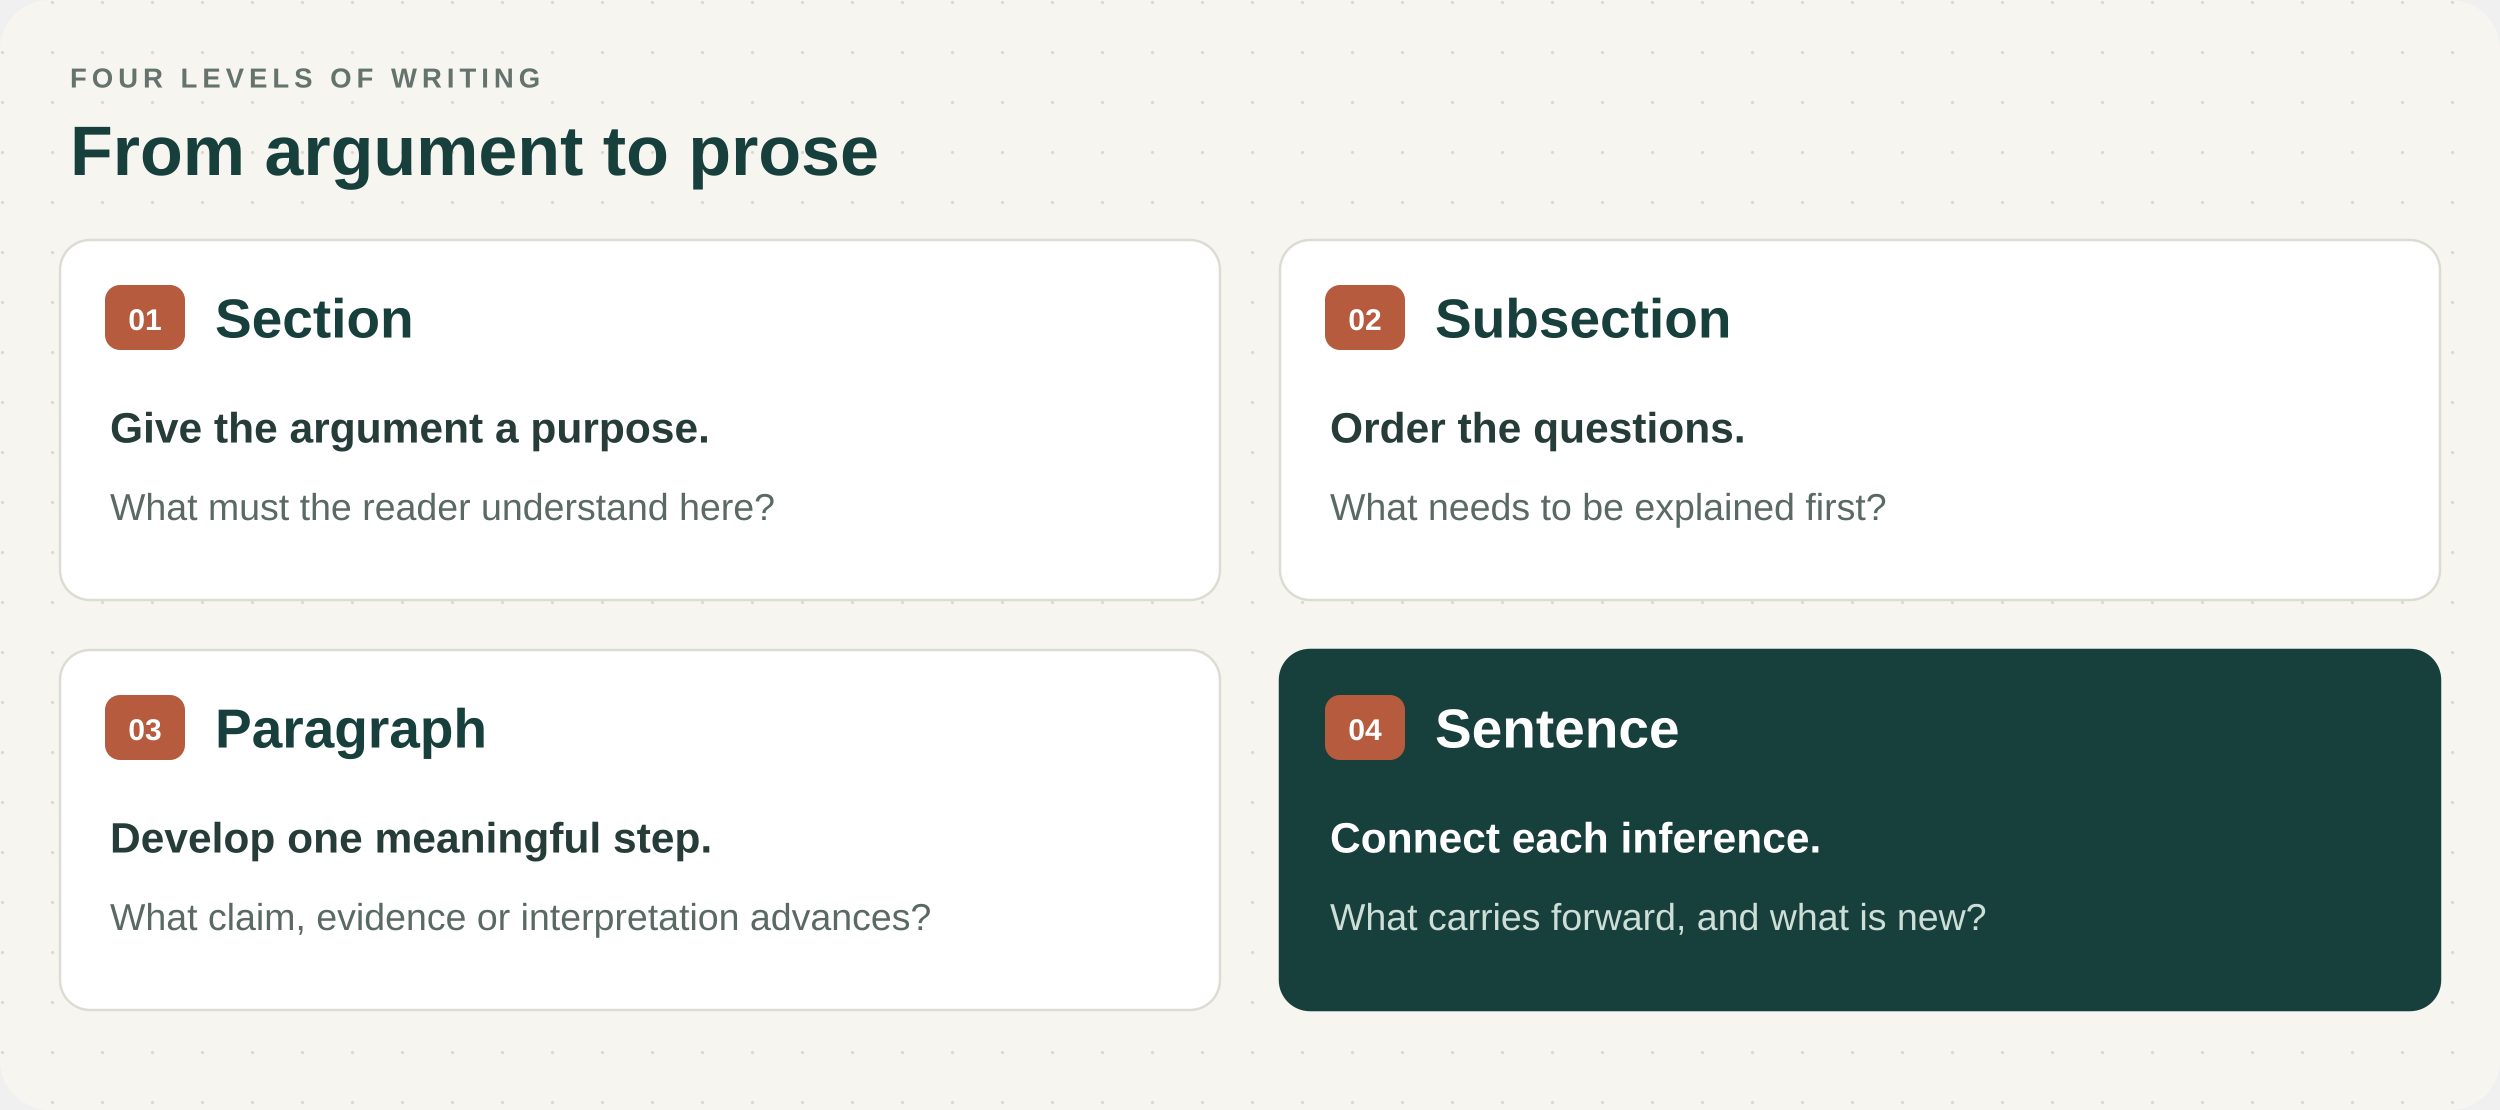
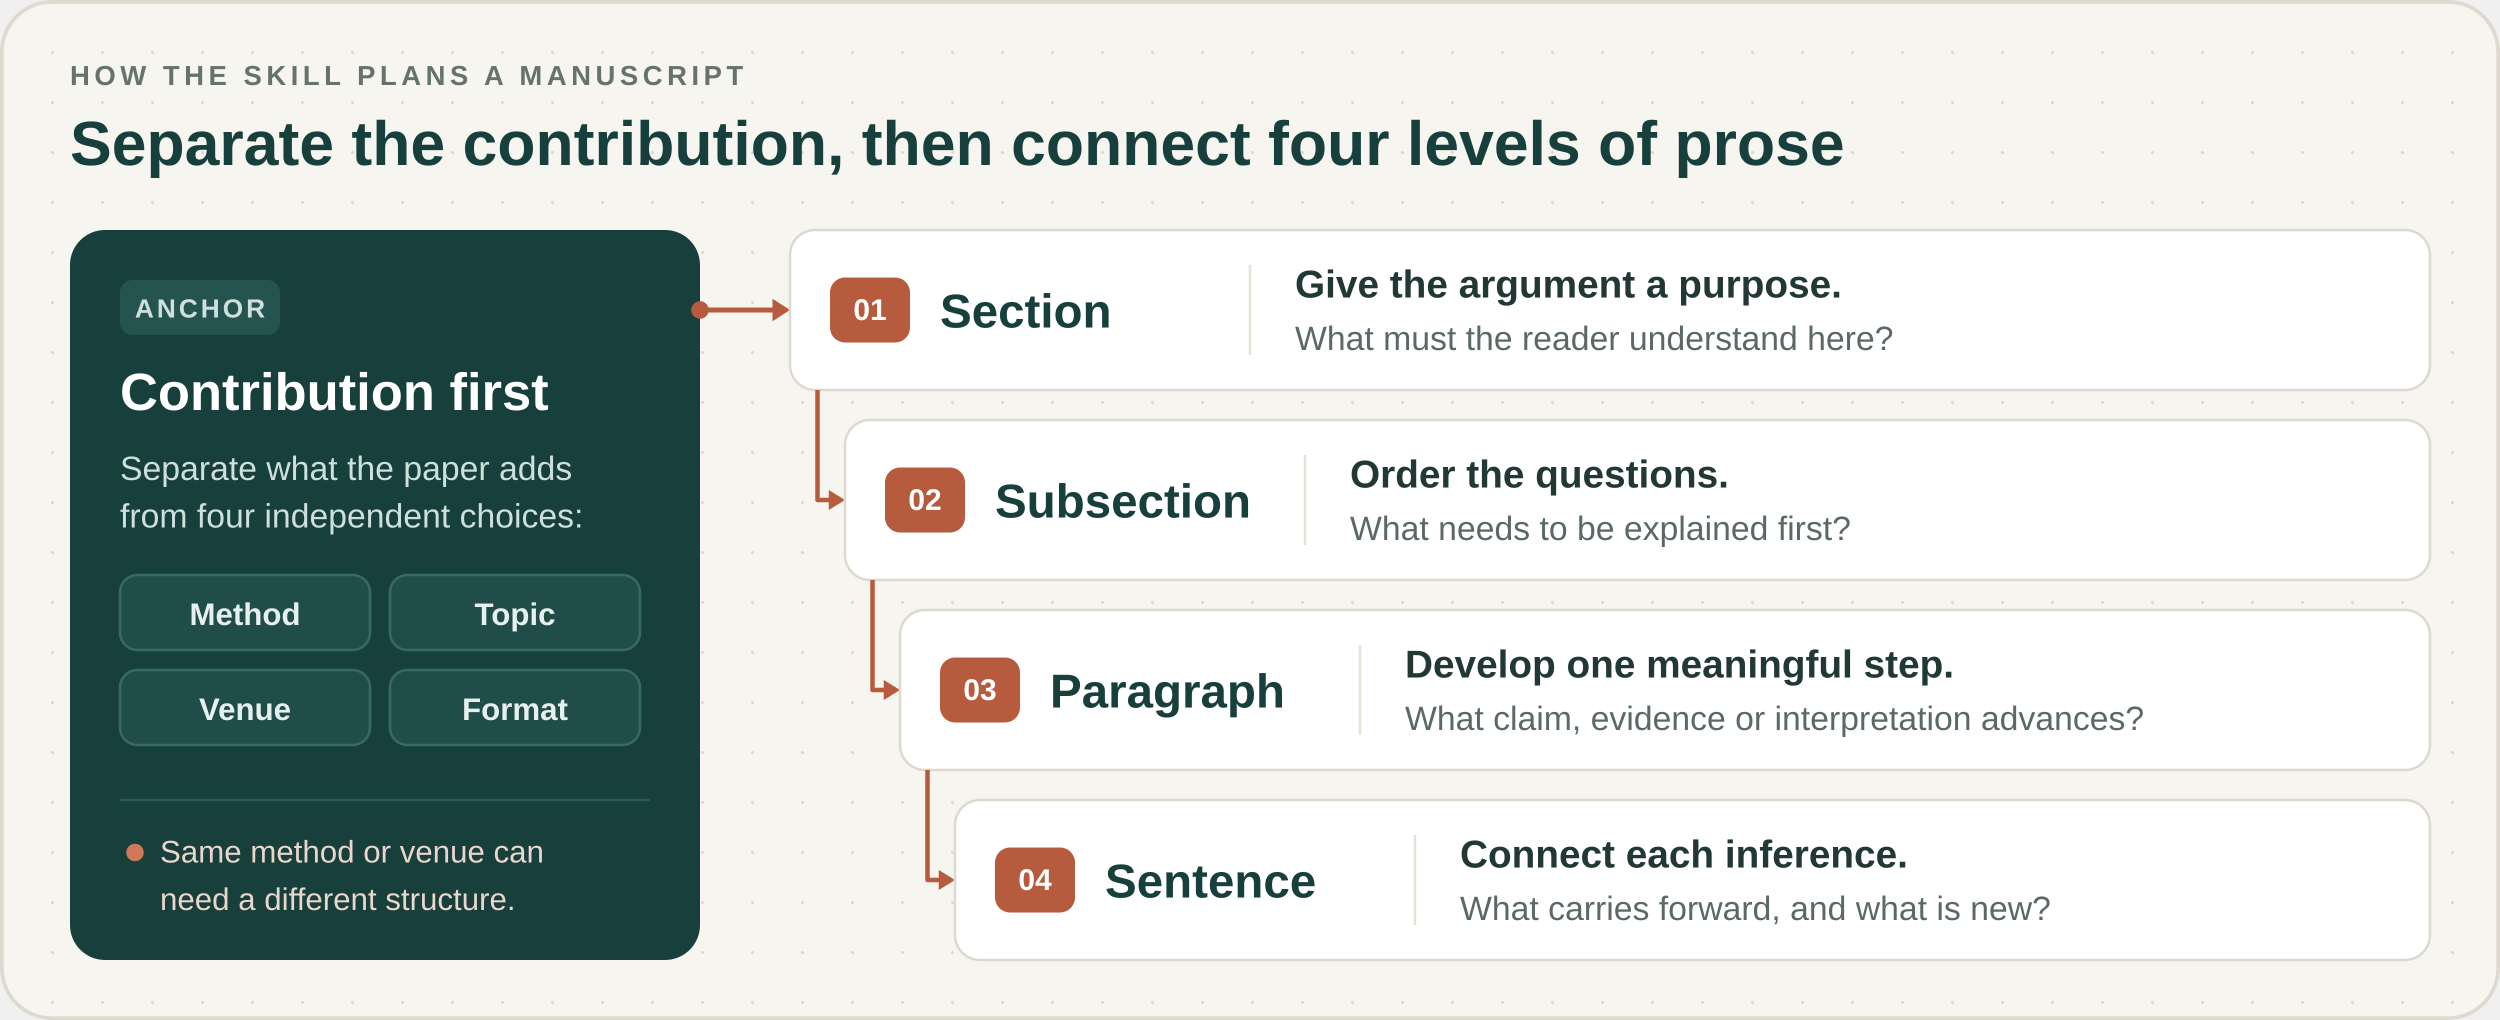
- <svg xmlns="http://www.w3.org/2000/svg" width="1000" height="444" viewBox="0 0 1000 444" role="img" aria-labelledby="title desc">
+ <svg xmlns="http://www.w3.org/2000/svg" width="1000" height="408" viewBox="0 0 1000 408" role="img" aria-labelledby="title desc">
  <defs>
    <pattern id="dots" width="20" height="20" patternUnits="userSpaceOnUse">
-       <circle cx="1" cy="1" r="0.65" fill="#ddd8cc" />
+       <circle cx="1" cy="1" r="0.65" fill="#dfd9cd" />
    </pattern>
  </defs>
-   <rect width="1000" height="444" rx="20" fill="#f7f5ef" />
-   <rect width="1000" height="444" rx="20" fill="url(#dots)" />
+   <rect x="0.75" y="0.75" width="998.5" height="406.5" rx="20" fill="#f7f5ef" stroke="#dedad0" stroke-width="1.5" />
+   <rect x="1.5" y="1.5" width="997" height="405" rx="19" fill="url(#dots)" />
  <g font-family="-apple-system,BlinkMacSystemFont,Segoe UI,Arial,Apple SD Gothic Neo,Malgun Gothic,sans-serif">
-     <text x="28" y="35" font-size="11" font-weight="700" letter-spacing="2" fill="#65736d">FOUR LEVELS OF WRITING</text>
-     <text x="28" y="70" font-size="28" font-weight="700" fill="#173f3c">From argument to prose</text>
-     <g transform="translate(24,96)">
-       <rect width="464" height="144" rx="12" fill="#ffffff" stroke="#dddcd4" />
-       <rect x="18" y="18" width="32" height="26" rx="6" fill="#b75b3e" />
-       <text x="34" y="36" text-anchor="middle" font-size="12" font-weight="700" fill="#ffffff">01</text>
-       <text x="62" y="39" font-size="22" font-weight="700" fill="#173f3c">Section</text>
-       <text x="20" y="81" font-size="17" font-weight="600" fill="#263c38">Give the argument a purpose.</text>
-       <text x="20" y="112" font-size="15" fill="#5a6963">What must the reader understand here?</text>
+     <text x="28" y="34" font-size="11" font-weight="700" letter-spacing="1.8" fill="#65736d">HOW THE SKILL PLANS A MANUSCRIPT</text>
+     <text x="28" y="66" font-size="25" font-weight="700" fill="#173f3c">Separate the contribution, then connect four levels of prose</text>
+     <g transform="translate(28,92)">
+       <rect width="252" height="292" rx="14" fill="#173f3c" />
+       <rect x="20" y="20" width="64" height="22" rx="5" fill="#255450" />
+       <text x="52" y="35" text-anchor="middle" font-size="10.5" font-weight="700" letter-spacing="1.2" fill="#cfe0da">ANCHOR</text>
+       <text x="20" y="72" font-size="21" font-weight="700" fill="#ffffff">Contribution first</text>
+       <text x="20" y="100" font-size="13.5" fill="#cde0da">Separate what the paper adds</text>
+       <text x="20" y="119" font-size="13.5" fill="#cde0da">from four independent choices:</text>
+       <rect x="20" y="138" width="100" height="30" rx="7" fill="#204d49" stroke="#366a65" />
+       <text x="70" y="158" text-anchor="middle" font-size="12.5" font-weight="600" fill="#e6f0ec">Method</text>
+       <rect x="128" y="138" width="100" height="30" rx="7" fill="#204d49" stroke="#366a65" />
+       <text x="178" y="158" text-anchor="middle" font-size="12.5" font-weight="600" fill="#e6f0ec">Topic</text>
+       <rect x="20" y="176" width="100" height="30" rx="7" fill="#204d49" stroke="#366a65" />
+       <text x="70" y="196" text-anchor="middle" font-size="12.5" font-weight="600" fill="#e6f0ec">Venue</text>
+       <rect x="128" y="176" width="100" height="30" rx="7" fill="#204d49" stroke="#366a65" />
+       <text x="178" y="196" text-anchor="middle" font-size="12.5" font-weight="600" fill="#e6f0ec">Format</text>
+       <line x1="20" y1="228" x2="232" y2="228" stroke="#2c5b56" />
+       <circle cx="26" cy="249" r="3.5" fill="#d27759" />
+       <text x="36" y="253" font-size="12.5" fill="#ebd6cc">Same method or venue can</text>
+       <text x="36" y="272" font-size="12.5" fill="#ebd6cc">need a different structure.</text>
    </g>
-     <g transform="translate(512,96)">
-       <rect width="464" height="144" rx="12" fill="#ffffff" stroke="#dddcd4" />
-       <rect x="18" y="18" width="32" height="26" rx="6" fill="#b75b3e" />
-       <text x="34" y="36" text-anchor="middle" font-size="12" font-weight="700" fill="#ffffff">02</text>
-       <text x="62" y="39" font-size="22" font-weight="700" fill="#173f3c">Subsection</text>
-       <text x="20" y="81" font-size="17" font-weight="600" fill="#263c38">Order the questions.</text>
-       <text x="20" y="112" font-size="15" fill="#5a6963">What needs to be explained first?</text>
+     <line x1="280" y1="124" x2="314" y2="124" stroke="#b75b3e" stroke-width="2" />
+     <circle cx="280" cy="124" r="3.5" fill="#b75b3e" />
+     <polygon points="316,124 309,119.5 309,128.5" fill="#b75b3e" />
+     <g transform="translate(316,92)">
+       <rect width="656" height="64" rx="10" fill="#ffffff" stroke="#dcd9cf" />
+       <rect x="16" y="19" width="32" height="26" rx="6" fill="#b75b3e" />
+       <text x="32" y="36" text-anchor="middle" font-size="12" font-weight="700" fill="#ffffff">01</text>
+       <text x="60" y="39" font-size="19" font-weight="700" fill="#173f3c">Section</text>
+       <line x1="184" y1="14" x2="184" y2="50" stroke="#e5e2d8" />
+       <text x="202" y="27" font-size="15.5" font-weight="600" fill="#223835">Give the argument a purpose.</text>
+       <text x="202" y="48" font-size="13.5" fill="#5a6963">What must the reader understand here?</text>
    </g>
-     <g transform="translate(24,260)">
-       <rect width="464" height="144" rx="12" fill="#ffffff" stroke="#dddcd4" />
-       <rect x="18" y="18" width="32" height="26" rx="6" fill="#b75b3e" />
-       <text x="34" y="36" text-anchor="middle" font-size="12" font-weight="700" fill="#ffffff">03</text>
-       <text x="62" y="39" font-size="22" font-weight="700" fill="#173f3c">Paragraph</text>
-       <text x="20" y="81" font-size="17" font-weight="600" fill="#263c38">Develop one meaningful step.</text>
-       <text x="20" y="112" font-size="15" fill="#5a6963">What claim, evidence or interpretation advances?</text>
+     <path d="M327 156 V200 H335" fill="none" stroke="#b75b3e" stroke-width="1.8" stroke-linejoin="round" />
+     <polygon points="338,200 331.5,196 331.5,204" fill="#b75b3e" />
+     <g transform="translate(338,168)">
+       <rect width="634" height="64" rx="10" fill="#ffffff" stroke="#dcd9cf" />
+       <rect x="16" y="19" width="32" height="26" rx="6" fill="#b75b3e" />
+       <text x="32" y="36" text-anchor="middle" font-size="12" font-weight="700" fill="#ffffff">02</text>
+       <text x="60" y="39" font-size="19" font-weight="700" fill="#173f3c">Subsection</text>
+       <line x1="184" y1="14" x2="184" y2="50" stroke="#e5e2d8" />
+       <text x="202" y="27" font-size="15.5" font-weight="600" fill="#223835">Order the questions.</text>
+       <text x="202" y="48" font-size="13.5" fill="#5a6963">What needs to be explained first?</text>
    </g>
-     <g transform="translate(512,260)">
-       <rect width="464" height="144" rx="12" fill="#173f3c" stroke="#173f3c" />
-       <rect x="18" y="18" width="32" height="26" rx="6" fill="#b75b3e" />
-       <text x="34" y="36" text-anchor="middle" font-size="12" font-weight="700" fill="#ffffff">04</text>
-       <text x="62" y="39" font-size="22" font-weight="700" fill="#ffffff">Sentence</text>
-       <text x="20" y="81" font-size="17" font-weight="600" fill="#ffffff">Connect each inference.</text>
-       <text x="20" y="112" font-size="15" fill="#cdded7">What carries forward, and what is new?</text>
+     <path d="M349 232 V276 H357" fill="none" stroke="#b75b3e" stroke-width="1.8" stroke-linejoin="round" />
+     <polygon points="360,276 353.5,272 353.5,280" fill="#b75b3e" />
+     <g transform="translate(360,244)">
+       <rect width="612" height="64" rx="10" fill="#ffffff" stroke="#dcd9cf" />
+       <rect x="16" y="19" width="32" height="26" rx="6" fill="#b75b3e" />
+       <text x="32" y="36" text-anchor="middle" font-size="12" font-weight="700" fill="#ffffff">03</text>
+       <text x="60" y="39" font-size="19" font-weight="700" fill="#173f3c">Paragraph</text>
+       <line x1="184" y1="14" x2="184" y2="50" stroke="#e5e2d8" />
+       <text x="202" y="27" font-size="15.5" font-weight="600" fill="#223835">Develop one meaningful step.</text>
+       <text x="202" y="48" font-size="13.5" fill="#5a6963">What claim, evidence or interpretation advances?</text>
+     </g>
+     <path d="M371 308 V352 H379" fill="none" stroke="#b75b3e" stroke-width="1.8" stroke-linejoin="round" />
+     <polygon points="382,352 375.5,348 375.5,356" fill="#b75b3e" />
+     <g transform="translate(382,320)">
+       <rect width="590" height="64" rx="10" fill="#ffffff" stroke="#dcd9cf" />
+       <rect x="16" y="19" width="32" height="26" rx="6" fill="#b75b3e" />
+       <text x="32" y="36" text-anchor="middle" font-size="12" font-weight="700" fill="#ffffff">04</text>
+       <text x="60" y="39" font-size="19" font-weight="700" fill="#173f3c">Sentence</text>
+       <line x1="184" y1="14" x2="184" y2="50" stroke="#e5e2d8" />
+       <text x="202" y="27" font-size="15.5" font-weight="600" fill="#223835">Connect each inference.</text>
+       <text x="202" y="48" font-size="13.5" fill="#5a6963">What carries forward, and what is new?</text>
    </g>
  </g>
</svg>
